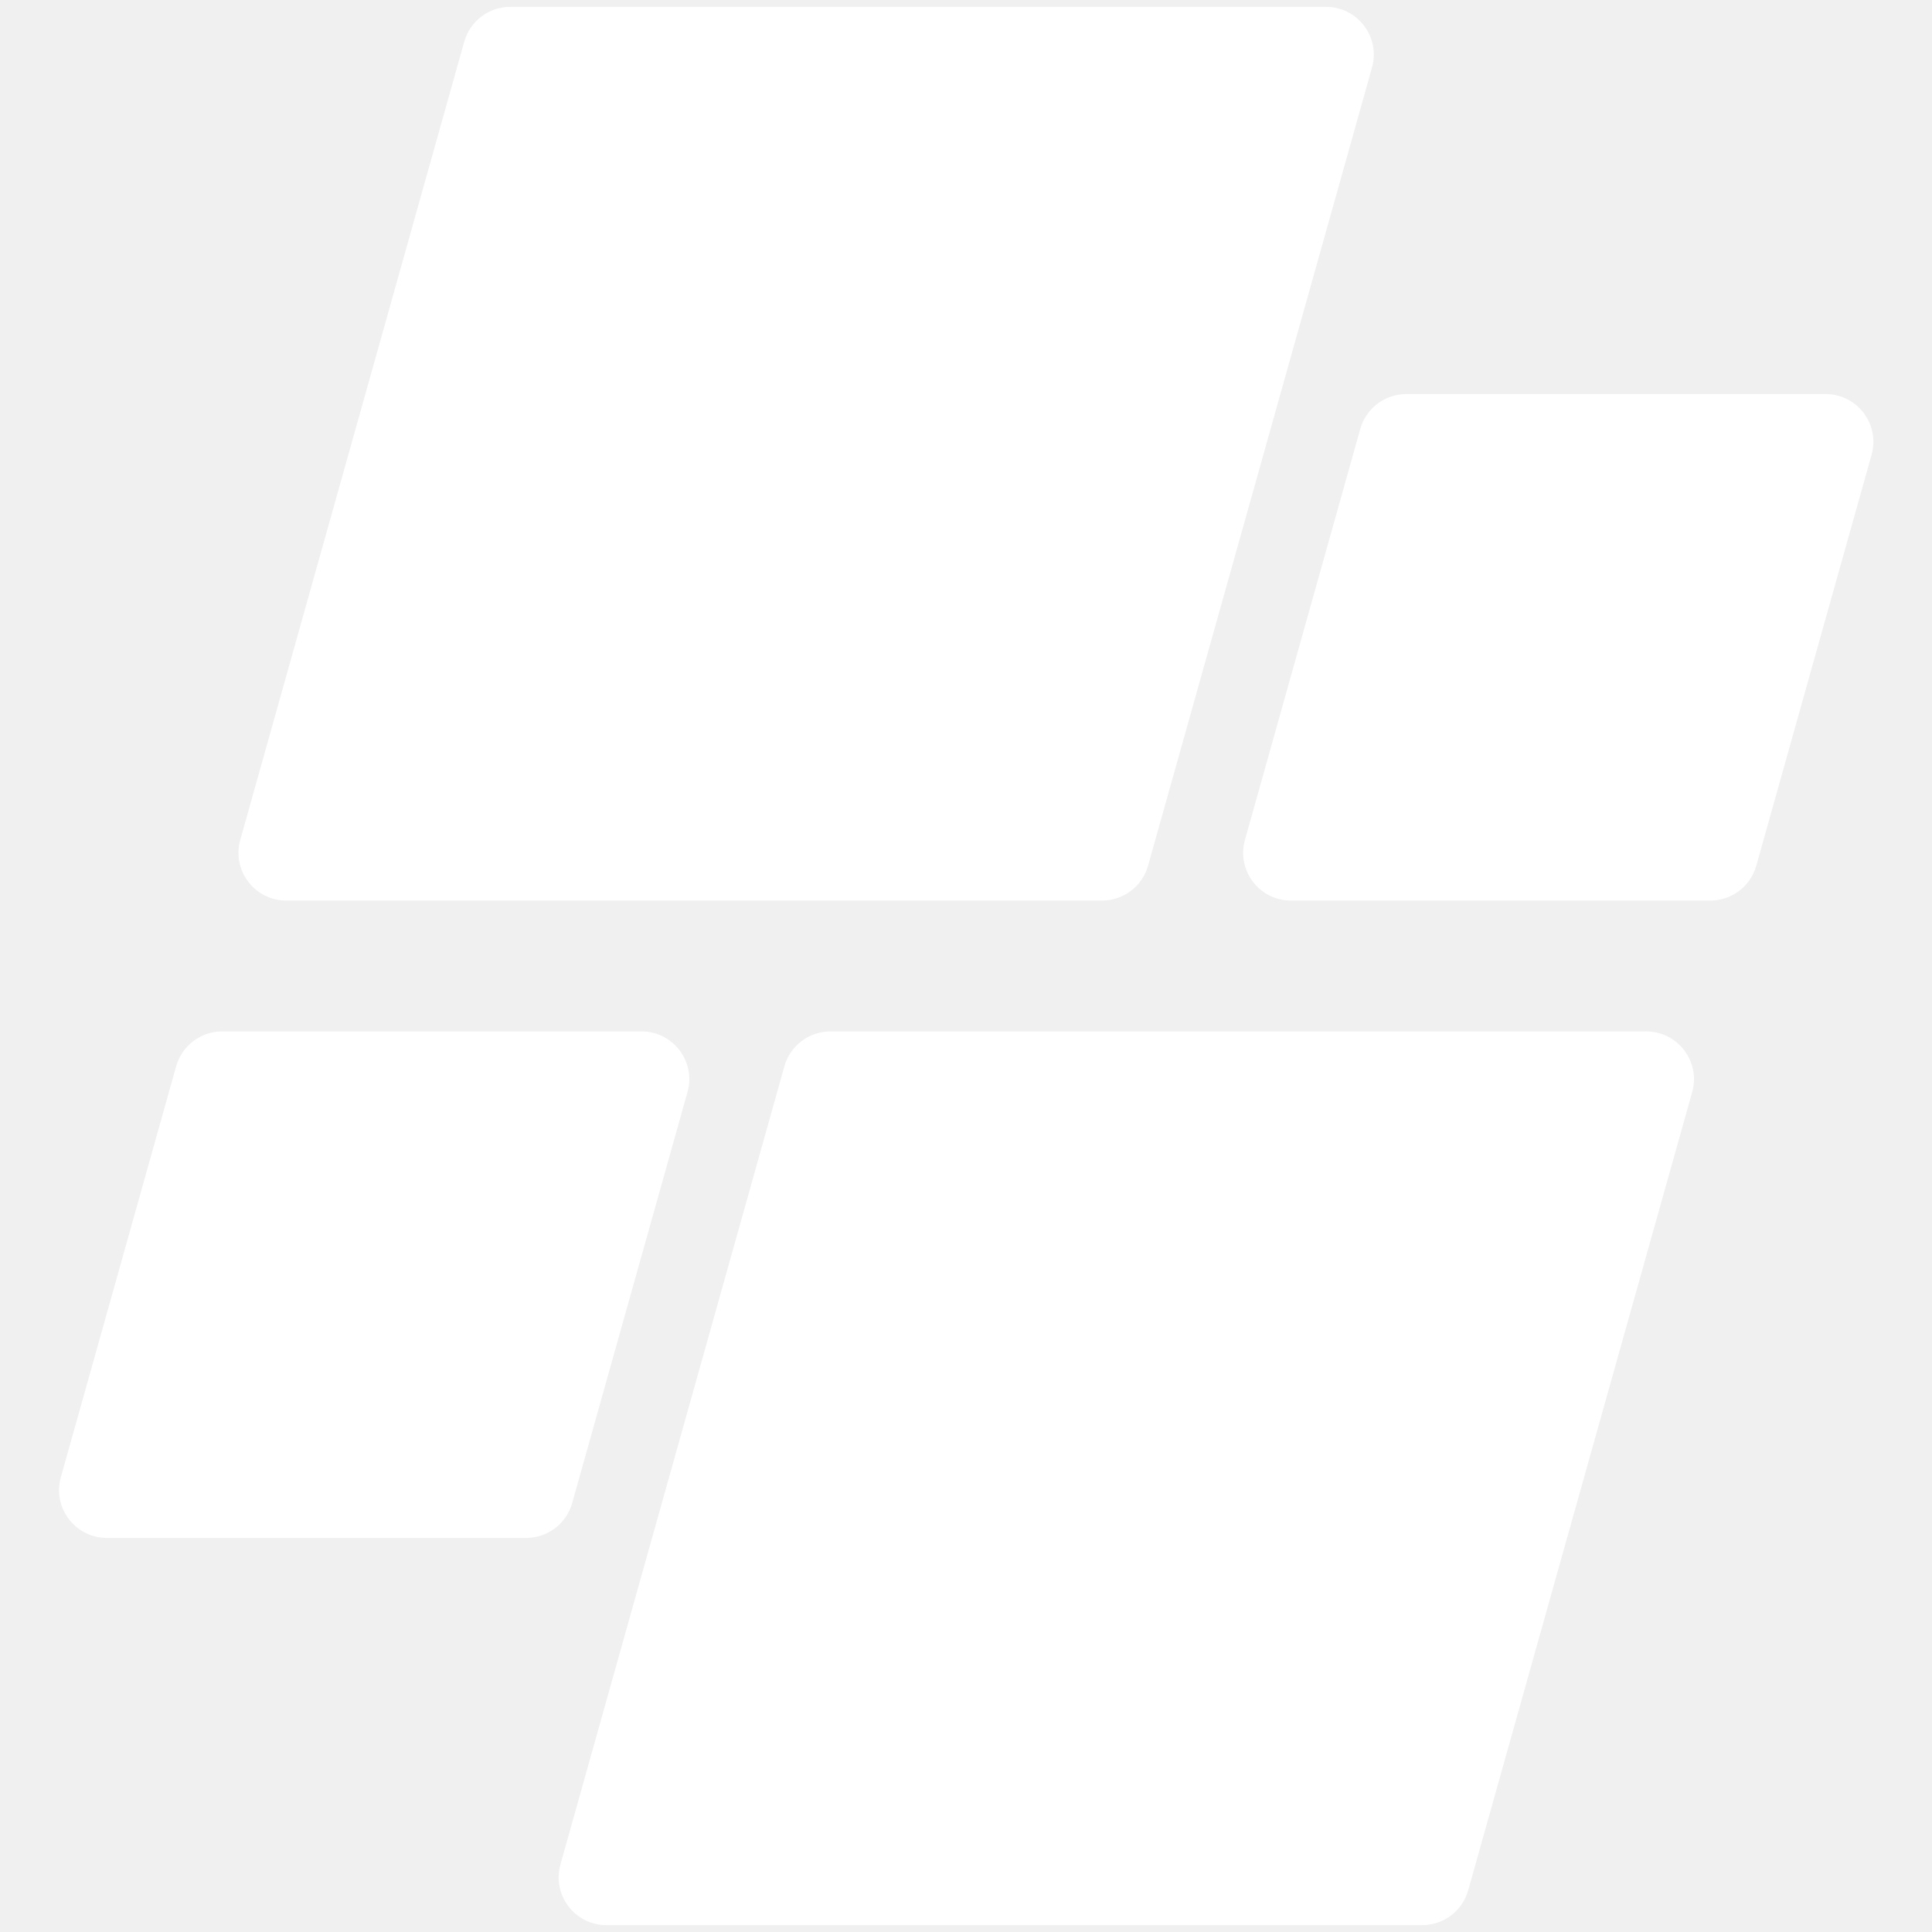
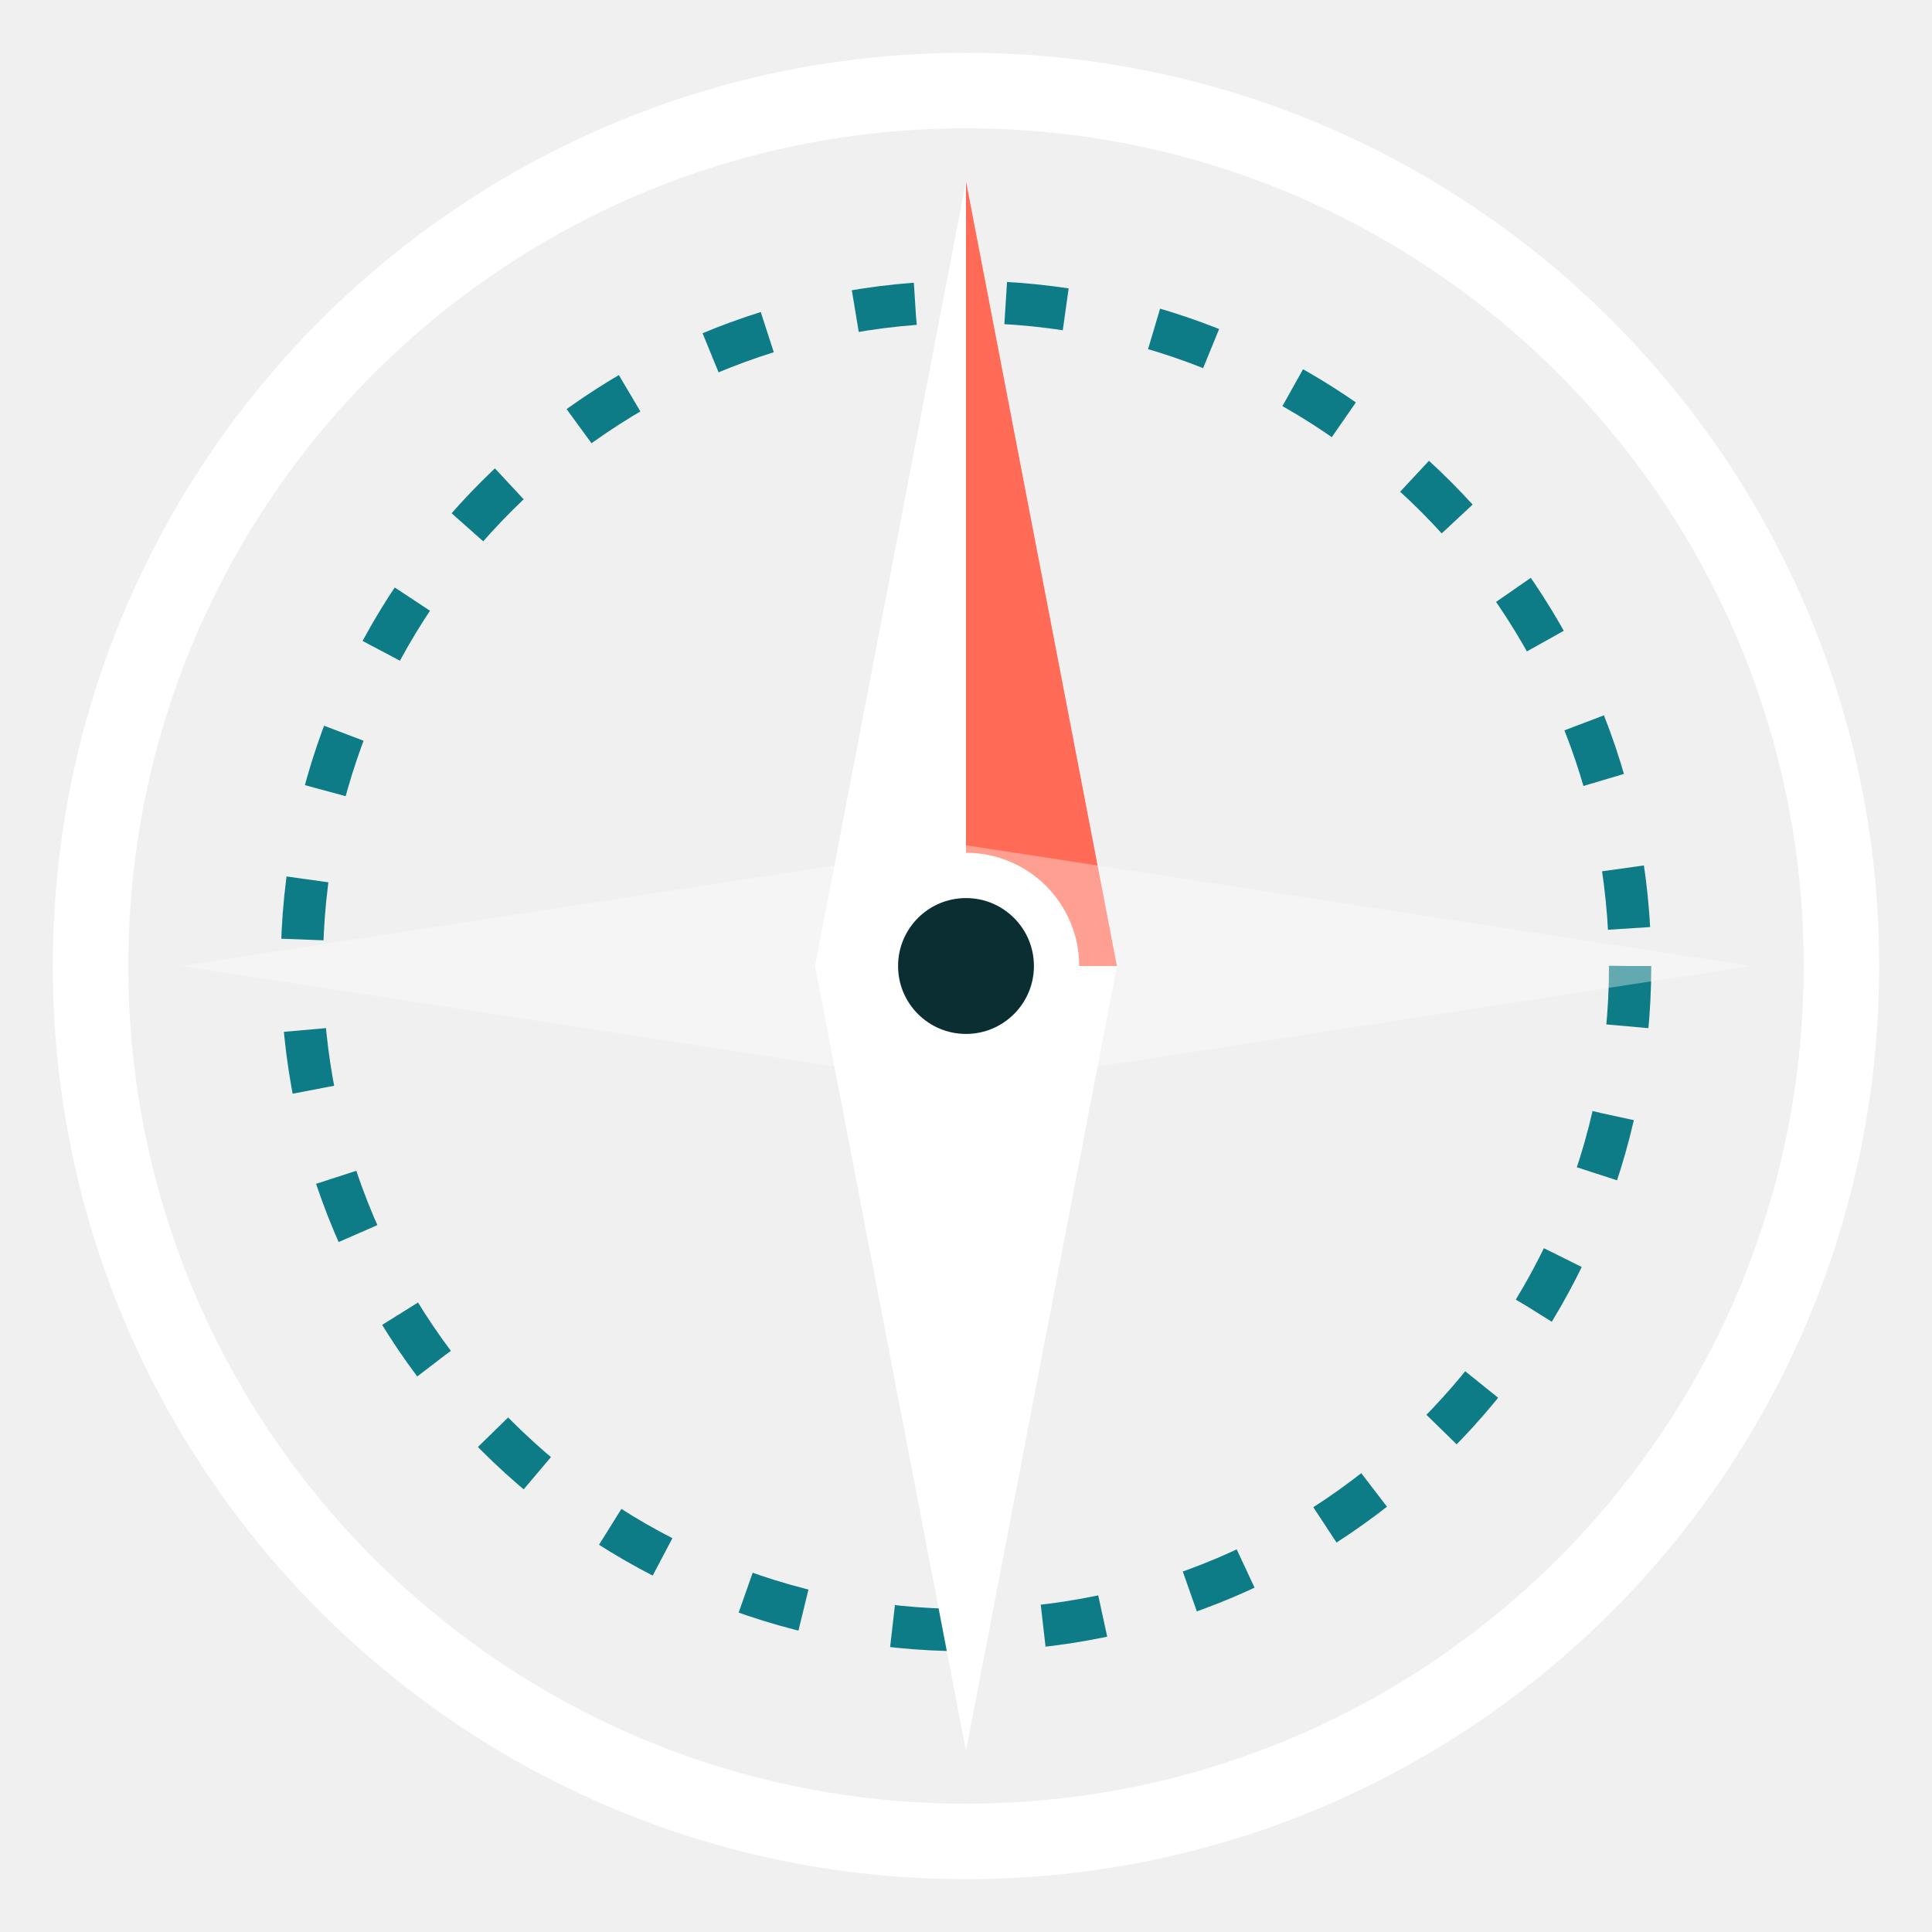
- <svg xmlns="http://www.w3.org/2000/svg" width="2000" zoomAndPan="magnify" viewBox="0 0 1500 1500" height="2000" preserveAspectRatio="xMidYMid meet" version="1.0">
-   <defs>
-     <clipPath id="ff6253e8fa">
-       <path d="M 45 5.266 L 1455 5.266 L 1455 1494.766 L 45 1494.766 Z M 45 5.266 " clip-rule="nonzero" />
-     </clipPath>
-     <clipPath id="c6b14a8188">
-       <path d="M 855.637 699.203 L 222.246 699.203 C 197.68 699.203 179.906 675.75 186.539 652.102 L 360.43 32.391 C 364.922 16.387 379.512 5.328 396.133 5.328 L 1029.527 5.328 C 1054.09 5.328 1071.867 28.777 1065.23 52.43 L 891.34 672.137 C 886.852 688.141 872.258 699.203 855.637 699.203 Z M 444.238 1166.98 L 533.773 847.898 C 540.41 824.246 522.633 800.797 498.07 800.797 L 172.473 800.797 C 155.852 800.797 141.262 811.855 136.77 827.859 L 47.234 1146.941 C 40.598 1170.594 58.375 1194.043 82.938 1194.043 L 408.535 1194.043 C 425.156 1194.043 439.75 1182.984 444.238 1166.98 Z M 609.004 827.859 L 435.113 1447.57 C 428.477 1471.219 446.254 1494.672 470.816 1494.672 L 1104.211 1494.672 C 1120.832 1494.672 1135.422 1483.609 1139.914 1467.605 L 1313.805 847.898 C 1320.441 824.246 1302.664 800.797 1278.102 800.797 L 644.707 800.797 C 628.086 800.797 613.492 811.855 609.004 827.859 Z M 1056.105 333.02 L 966.57 652.102 C 959.934 675.75 977.711 699.203 1002.273 699.203 L 1327.871 699.203 C 1344.492 699.203 1359.086 688.141 1363.574 672.137 L 1453.109 353.055 C 1459.746 329.406 1441.969 305.953 1417.406 305.953 L 1091.809 305.953 C 1075.188 305.953 1060.598 317.016 1056.105 333.02 Z M 1056.105 333.02 " clip-rule="nonzero" />
-     </clipPath>
-   </defs>
-   <g clip-path="url(#ff6253e8fa)">
-     <g clip-path="url(#c6b14a8188)">
-       <path fill="#ffffff" d="M 40.598 5.328 L 40.598 1494.672 L 1459.473 1494.672 L 1459.473 5.328 Z M 40.598 5.328 " fill-opacity="1" fill-rule="nonzero" />
-     </g>
-   </g>
+ <svg xmlns="http://www.w3.org/2000/svg" viewBox="0 0 64 64">
+   <circle cx="32" cy="32" r="29" fill="none" stroke="#FFFFFF" stroke-width="2.5" />
+   <circle cx="32" cy="32" r="22" fill="none" stroke="#0E7C86" stroke-width="1.4" stroke-dasharray="2 3" />
+   <path d="M32 6 L37 32 L32 58 L27 32 Z" fill="#FFFFFF" />
+   <path d="M32 6 L37 32 L32 32 Z" fill="#FF6B57" />
+   <path d="M6 32 L32 28 L58 32 L32 36 Z" fill="#FFFFFF" opacity=".35" />
+   <circle cx="32" cy="32" r="3" fill="#0B2E33" stroke="#FFFFFF" stroke-width="1.5" />
</svg>
